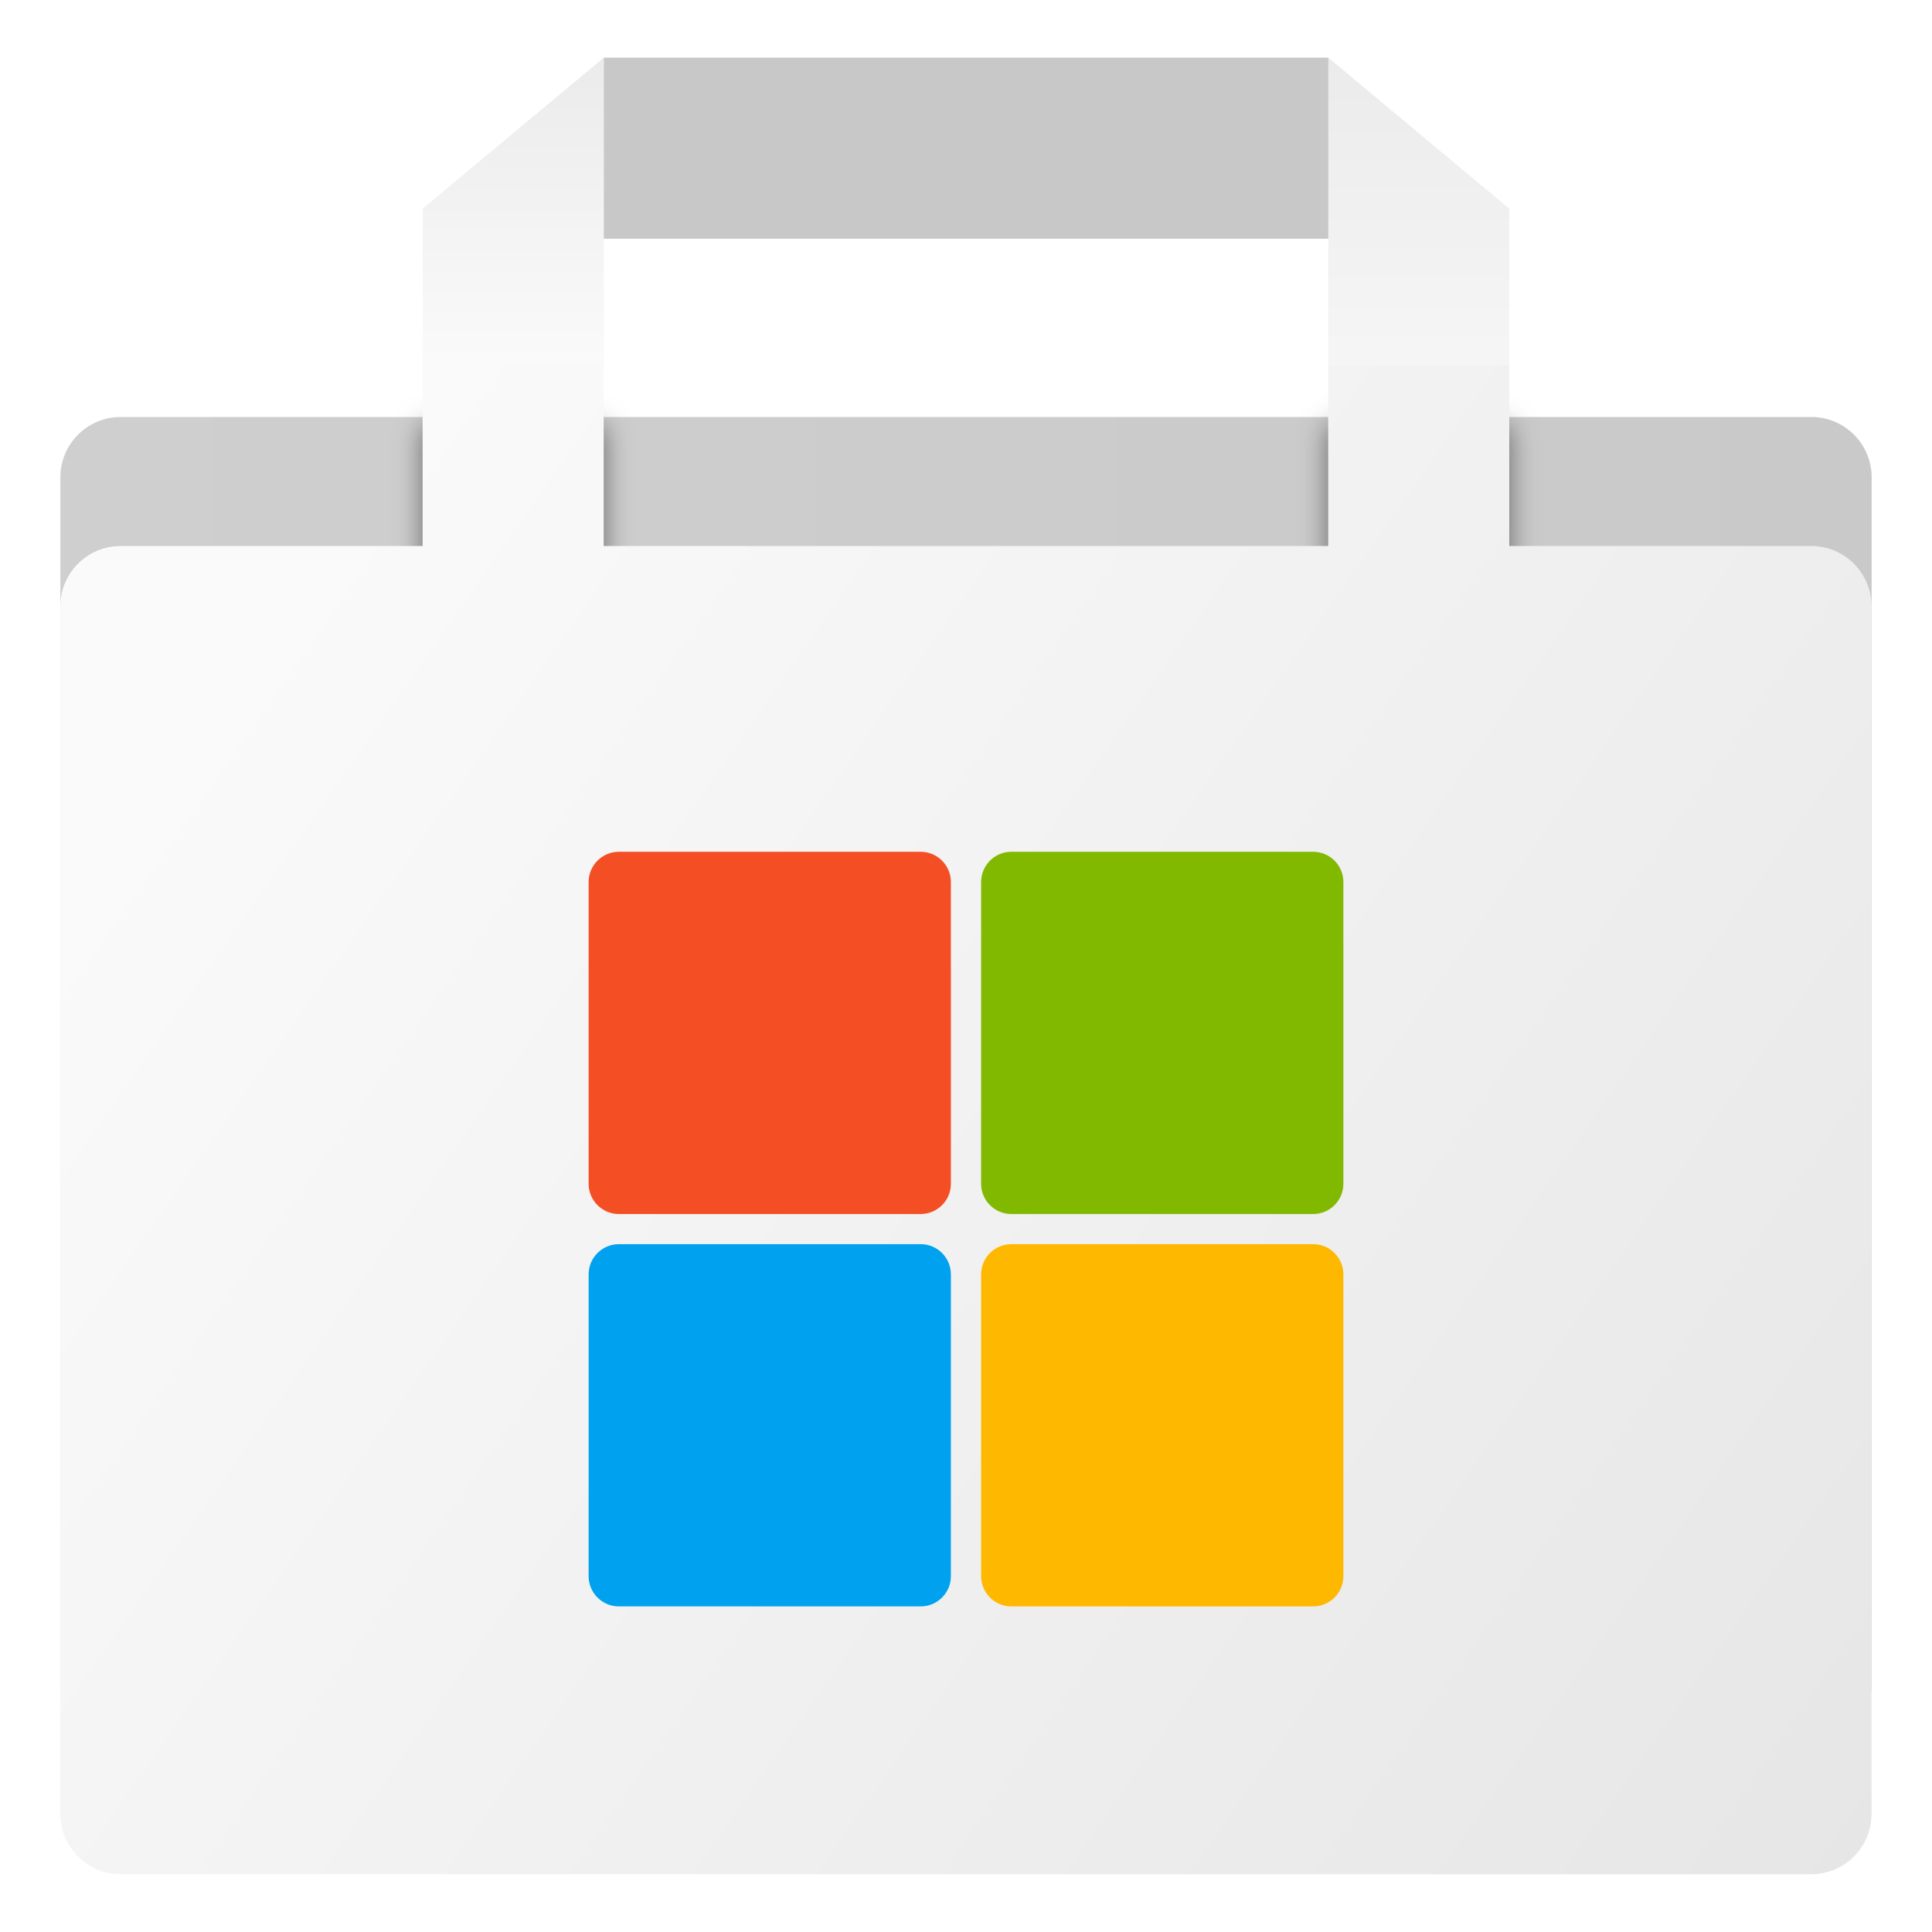
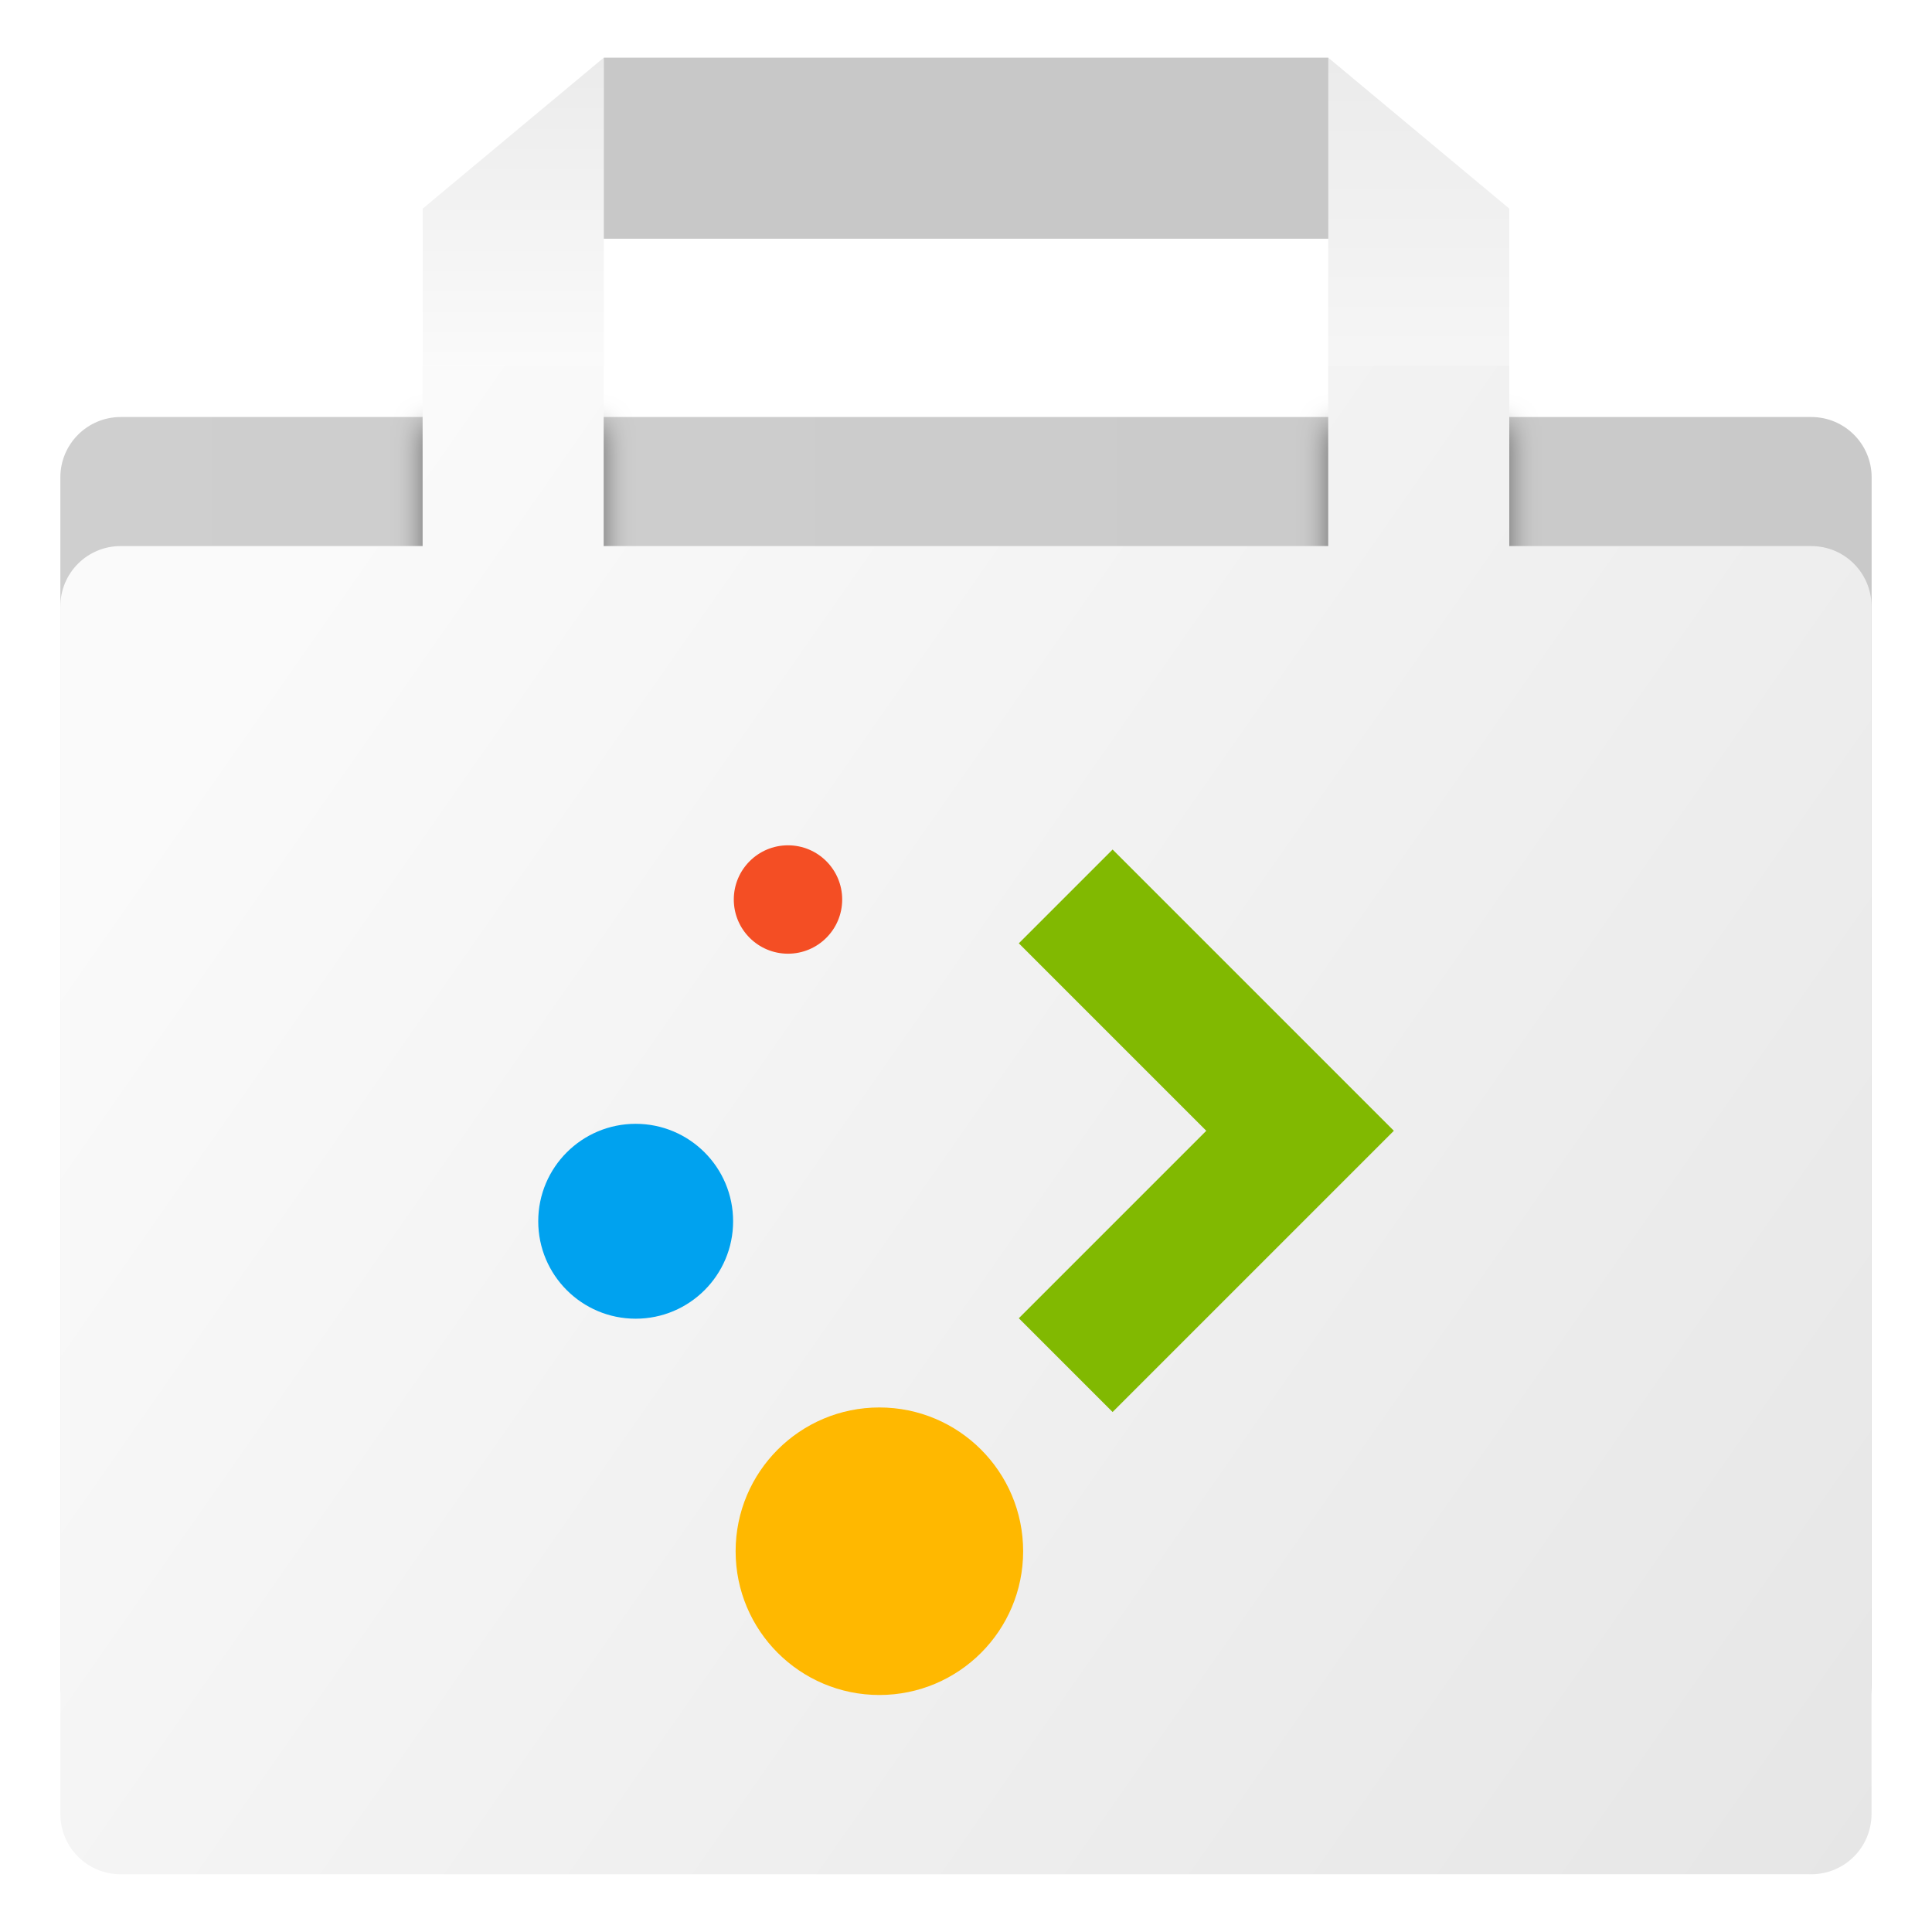
<svg xmlns="http://www.w3.org/2000/svg" width="64" height="64" version="1.1" viewBox="0 0 16.933 16.933">
  <defs>
-     <linearGradient id="linearGradient856" x1="-73.361" x2="-58.736" y1="6.98" y2="17.198" gradientTransform="translate(75.14 -.97417)" gradientUnits="userSpaceOnUse">
+     <linearGradient id="linearGradient856" x1="-73.361" x2="-58.736" y1="6.98" y2="17.198" gradientTransform="translate(75.14 -.76955)" gradientUnits="userSpaceOnUse">
      <stop stop-color="#fafafa" offset="0" />
      <stop stop-color="#e6e6e6" offset="1" />
    </linearGradient>
-     <linearGradient id="linearGradient874" x1="-74.611" x2="-58.736" y1="5.556" y2="5.556" gradientTransform="translate(75.14 -2.1056)" gradientUnits="userSpaceOnUse">
+     <linearGradient id="linearGradient874" x1="-74.611" x2="-58.736" y1="5.556" y2="5.556" gradientTransform="translate(75.14 -1.901)" gradientUnits="userSpaceOnUse">
      <stop stop-color="#cfcfcf" offset="0" />
      <stop stop-color="#c9c9c9" offset="1" />
    </linearGradient>
    <linearGradient id="linearGradient908" x1="-70.642" x2="-70.642" y2="2.674" gradientTransform="translate(75.14 -.13229)" gradientUnits="userSpaceOnUse">
      <stop stop-color="#ebebeb" offset="0" />
      <stop stop-color="#fafafa" offset="1" />
    </linearGradient>
    <linearGradient id="linearGradient922" x1="-62.705" x2="-62.705" y2="3.852" gradientTransform="translate(75.14 -.13229)" gradientUnits="userSpaceOnUse">
      <stop stop-color="#ebebeb" offset="0" />
      <stop stop-color="#fafafa" offset="1" />
    </linearGradient>
    <filter id="filter954" x="-.18" y="-.18" width="1.36" height="1.36" color-interpolation-filters="sRGB">
      <feGaussianBlur stdDeviation="0.119" />
    </filter>
    <filter id="filter962" x="-.18" y="-.18" width="1.36" height="1.36" color-interpolation-filters="sRGB">
      <feGaussianBlur stdDeviation="0.119" />
    </filter>
  </defs>
-   <g transform="translate(0 .20462)">
-     <rect x=".529" y="3.45" width="15.875" height="11.641" ry=".529" fill="url(#linearGradient874)" />
-     <rect x="3.704" y="3.524" width="1.587" height="1.587" ry="0" filter="url(#filter954)" opacity=".5" />
-     <rect x="11.641" y="3.524" width="1.587" height="1.587" ry="0" filter="url(#filter962)" opacity=".5" />
-     <path d="m3.704 2.994v1.587h-2.646c-0.293 0-0.529 0.236-0.529 0.529v10.583c0 0.293 0.236 0.529 0.529 0.529h14.816c0.293 0 0.529-0.236 0.529-0.529v-10.583c0-0.293-0.236-0.529-0.529-0.529h-2.646v-1.587h-1.587v1.587h-6.35v-1.587z" fill="url(#linearGradient856)" />
-     <g transform="translate(75.537 -.41223)">
-       <rect x="-70.378" y="7.673" width="3.175" height="3.175" ry=".265" fill="#f44e24" />
-       <rect x="-66.938" y="7.673" width="3.175" height="3.175" ry=".265" fill="#81b901" />
-       <rect x="-70.378" y="11.112" width="3.175" height="3.175" ry=".265" fill="#00a2ef" />
-       <rect x="-66.938" y="11.112" width="3.175" height="3.175" ry=".265" fill="#ffb800" />
-     </g>
-     <g transform="translate(0 .43263)">
-       <path d="m5.292 2.562v-2.694l-1.587 1.323v1.371z" fill="url(#linearGradient908)" />
-       <path d="m11.641 2.562v-2.694l1.587 1.323v1.371z" fill="url(#linearGradient922)" />
-       <rect x="5.292" y="-.132" width="6.35" height="1.587" ry="0" fill="#c8c8c8" />
-     </g>
+   <rect x=".529" y="3.655" width="15.875" height="11.641" ry=".529" fill="url(#linearGradient874)" />
+   <rect x="3.704" y="3.728" width="1.587" height="1.587" ry="0" filter="url(#filter954)" opacity=".5" />
+   <rect x="11.641" y="3.728" width="1.587" height="1.587" ry="0" filter="url(#filter962)" opacity=".5" />
+   <path d="m3.704 3.199v1.587h-2.646c-0.293 0-0.529 0.236-0.529 0.529v10.583c0 0.293 0.236 0.529 0.529 0.529h14.816c0.293 0 0.529-0.236 0.529-0.529v-10.583c0-0.293-0.236-0.529-0.529-0.529h-2.646v-1.587h-1.587v1.587h-6.35v-1.587z" fill="url(#linearGradient856)" />
+   <g transform="translate(0 .63725)">
+     <path d="m5.292 2.562v-2.694l-1.587 1.323v1.371z" fill="url(#linearGradient908)" />
+     <path d="m11.641 2.562v-2.694l1.587 1.323v1.371z" fill="url(#linearGradient922)" />
+     <rect x="5.292" y="-.132" width="6.35" height="1.587" ry="0" fill="#c8c8c8" />
+   </g>
+   <g transform="translate(.052353 .07972)">
+     <path d="m9.699 7.366-0.822 0.822 1.643 1.643-1.643 1.643 0.822 0.822 2.465-2.465-0.822-0.822z" fill="#81b901" stroke-width=".238" />
+     <circle cx="6.854" cy="7.804" r=".475" fill="#f44e24" stroke-width=".794" />
+     <circle cx="5.519" cy="10.624" r=".854" fill="#00a2ef" stroke-width="1.427" />
+     <circle cx="7.655" cy="13.516" r="1.26" fill="#ffb800" stroke-width="2.105" />
  </g>
</svg>
